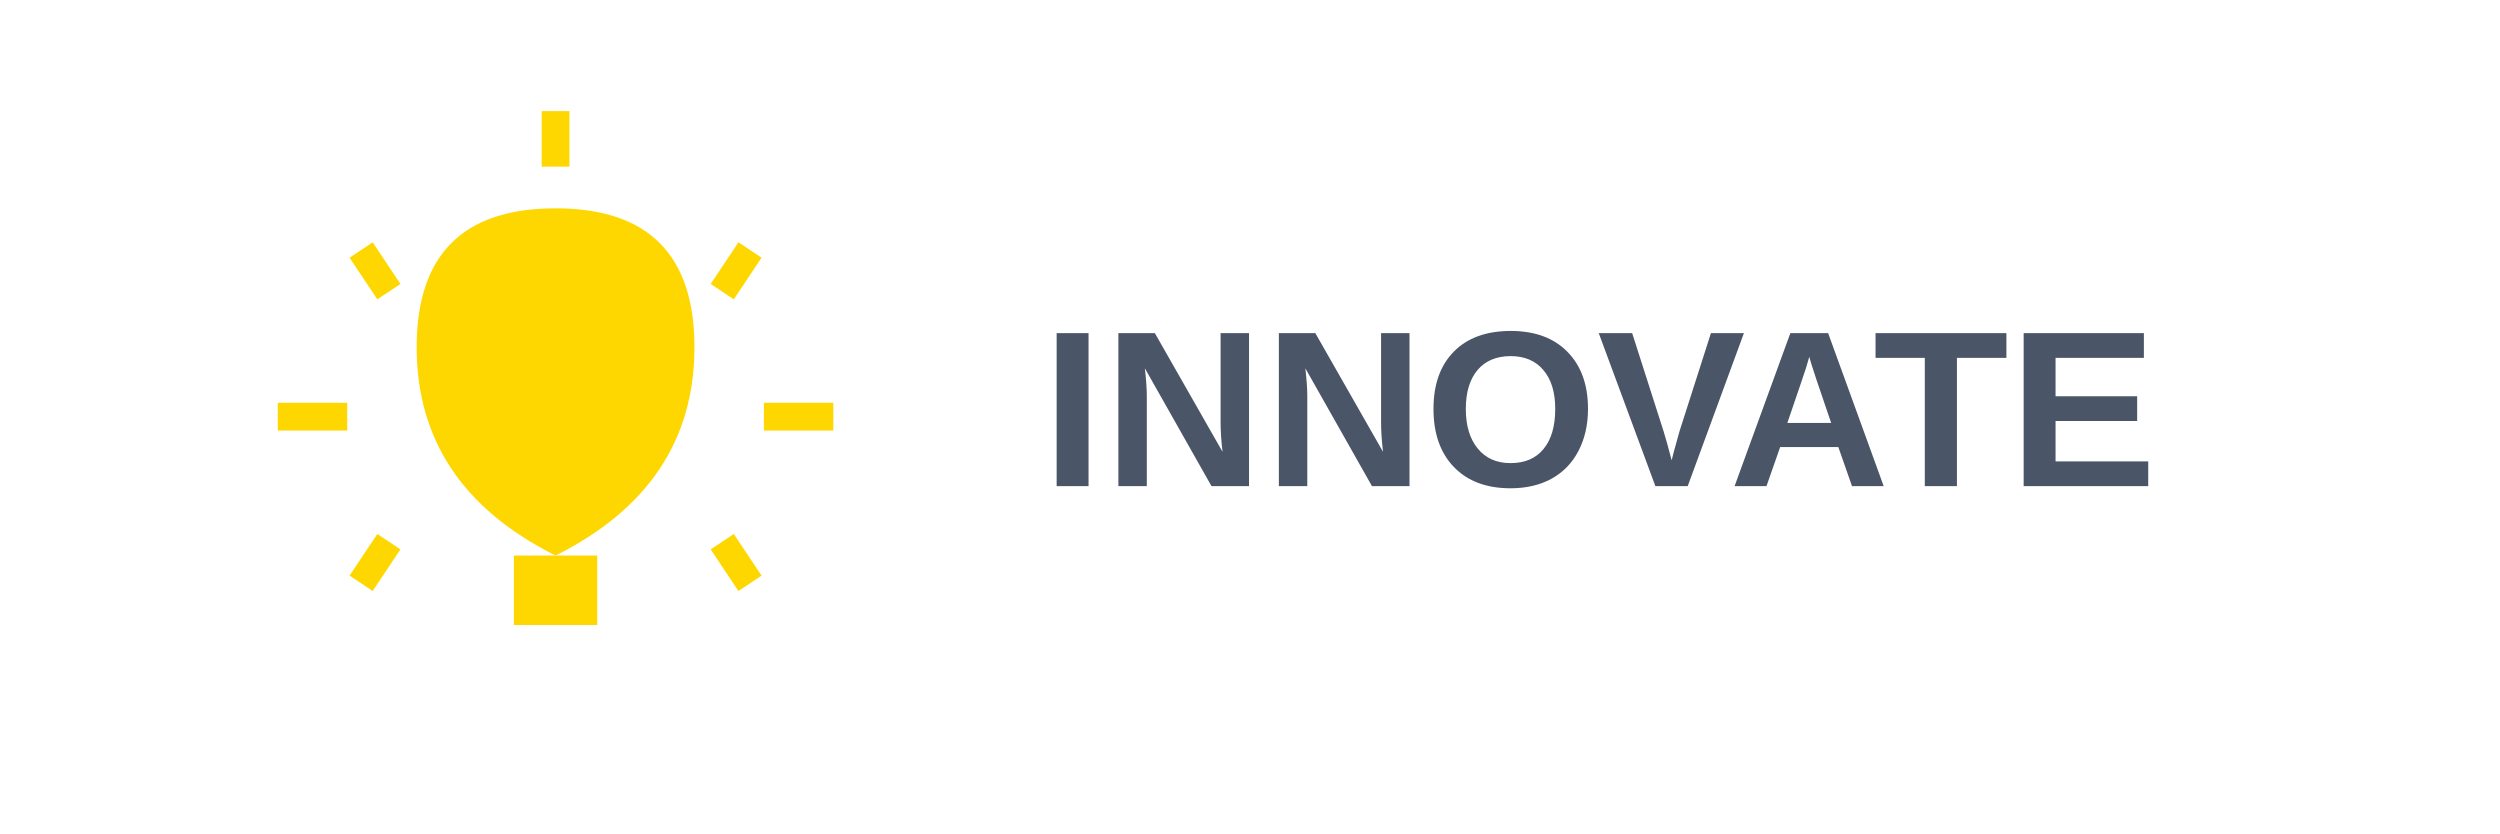
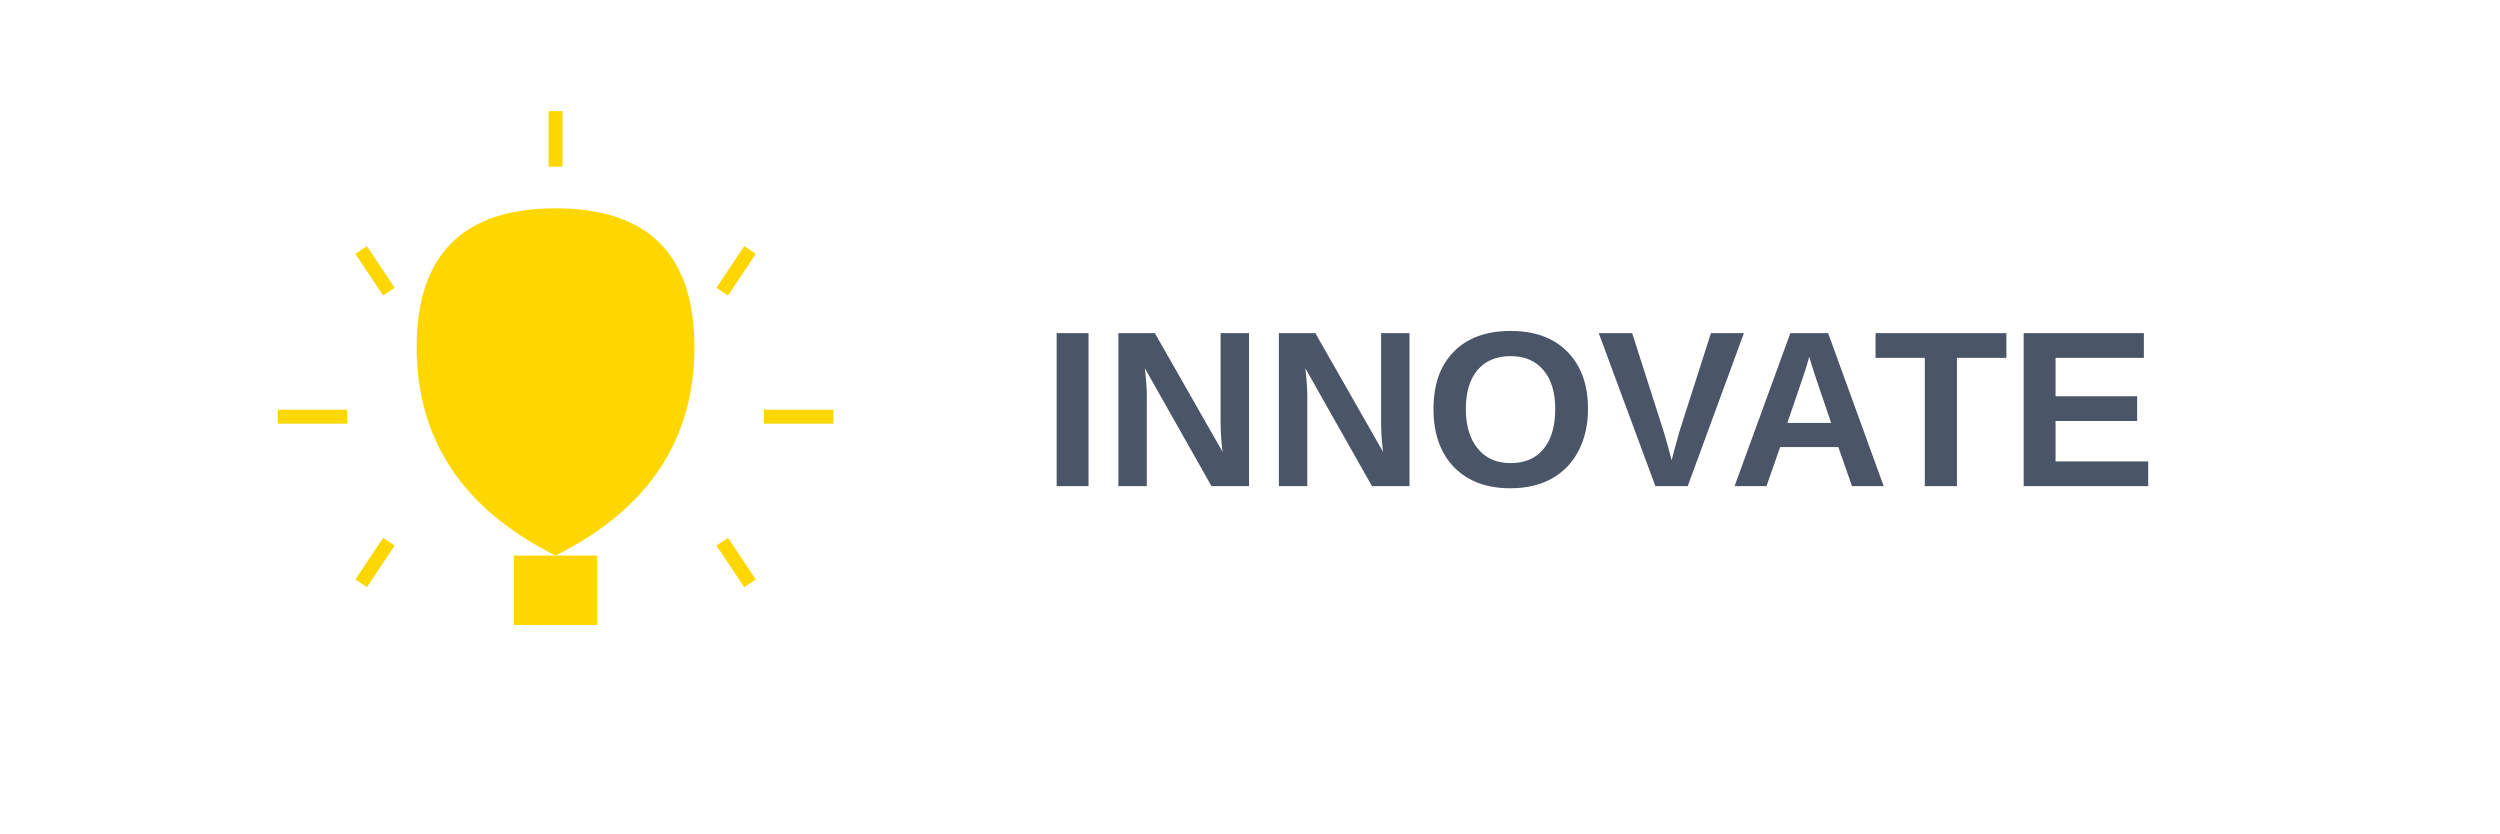
<svg xmlns="http://www.w3.org/2000/svg" viewBox="0 0 180 60">
  <rect width="180" height="60" fill="none" />
  <g transform="translate(40, 30)">
    <path d="M0,-15 Q10,-15 10,-5 Q10,5 0,10 Q-10,5 -10,-5 Q-10,-15 0,-15 Z" fill="#FFD700" />
    <path d="M-3,10 L3,10 L3,15 L-3,15 Z" fill="#FFD700" />
-     <line x1="0" y1="-18" x2="0" y2="-22" stroke="#FFD700" stroke-width="2" />
-     <line x1="12" y1="-9" x2="14" y2="-12" stroke="#FFD700" stroke-width="2" />
-     <line x1="15" y1="0" x2="20" y2="0" stroke="#FFD700" stroke-width="2" />
-     <line x1="12" y1="9" x2="14" y2="12" stroke="#FFD700" stroke-width="2" />
-     <line x1="-12" y1="-9" x2="-14" y2="-12" stroke="#FFD700" stroke-width="2" />
-     <line x1="-15" y1="0" x2="-20" y2="0" stroke="#FFD700" stroke-width="2" />
-     <line x1="-12" y1="9" x2="-14" y2="12" stroke="#FFD700" stroke-width="2" />
+     <line x1="0" y1="-18" x2="0" y2="-22" stroke="#FFD700" strokeWidth="2" />
+     <line x1="12" y1="-9" x2="14" y2="-12" stroke="#FFD700" strokeWidth="2" />
+     <line x1="15" y1="0" x2="20" y2="0" stroke="#FFD700" strokeWidth="2" />
+     <line x1="12" y1="9" x2="14" y2="12" stroke="#FFD700" strokeWidth="2" />
+     <line x1="-12" y1="-9" x2="-14" y2="-12" stroke="#FFD700" strokeWidth="2" />
+     <line x1="-15" y1="0" x2="-20" y2="0" stroke="#FFD700" strokeWidth="2" />
+     <line x1="-12" y1="9" x2="-14" y2="12" stroke="#FFD700" strokeWidth="2" />
  </g>
  <text x="75" y="35" font-family="Arial, sans-serif" font-size="16" font-weight="bold" fill="#4A5568">INNOVATE</text>
</svg>
